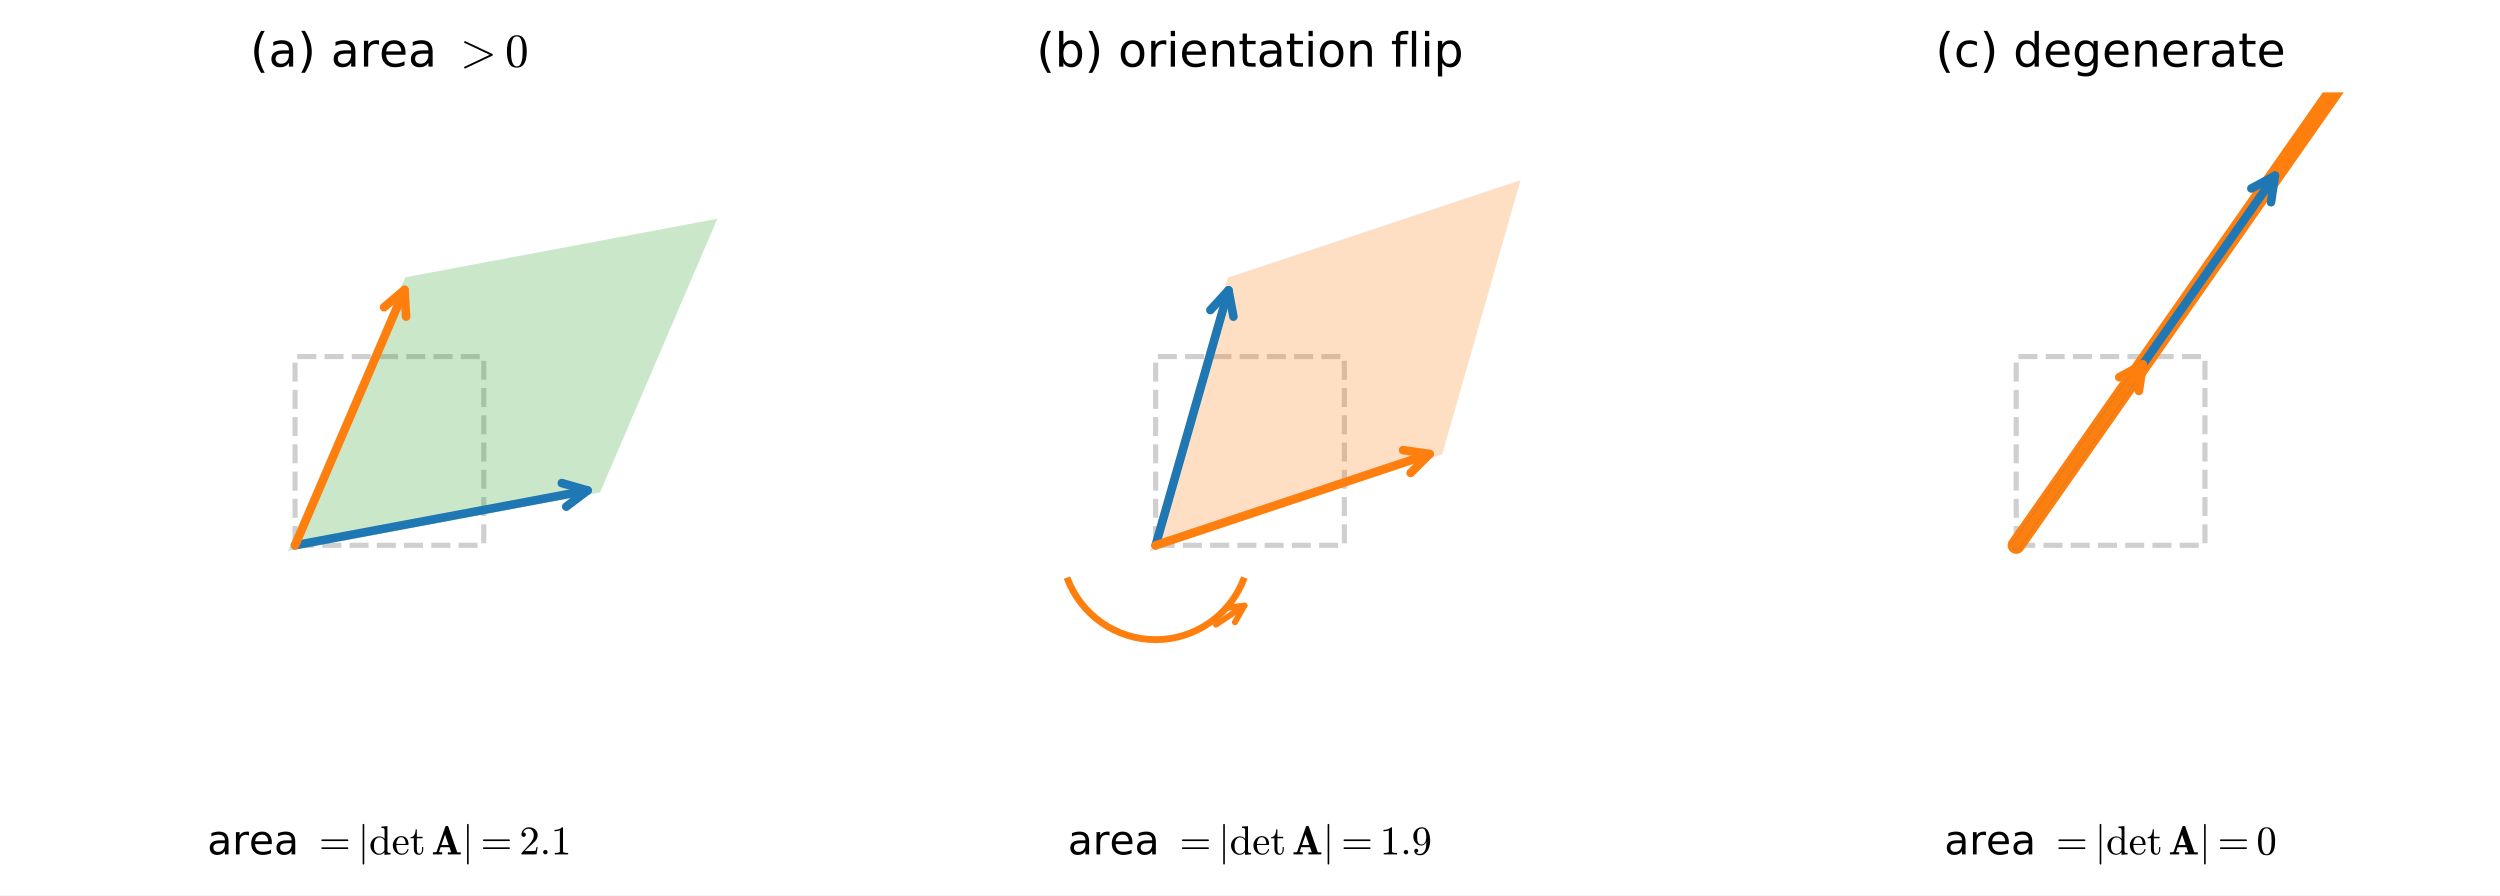
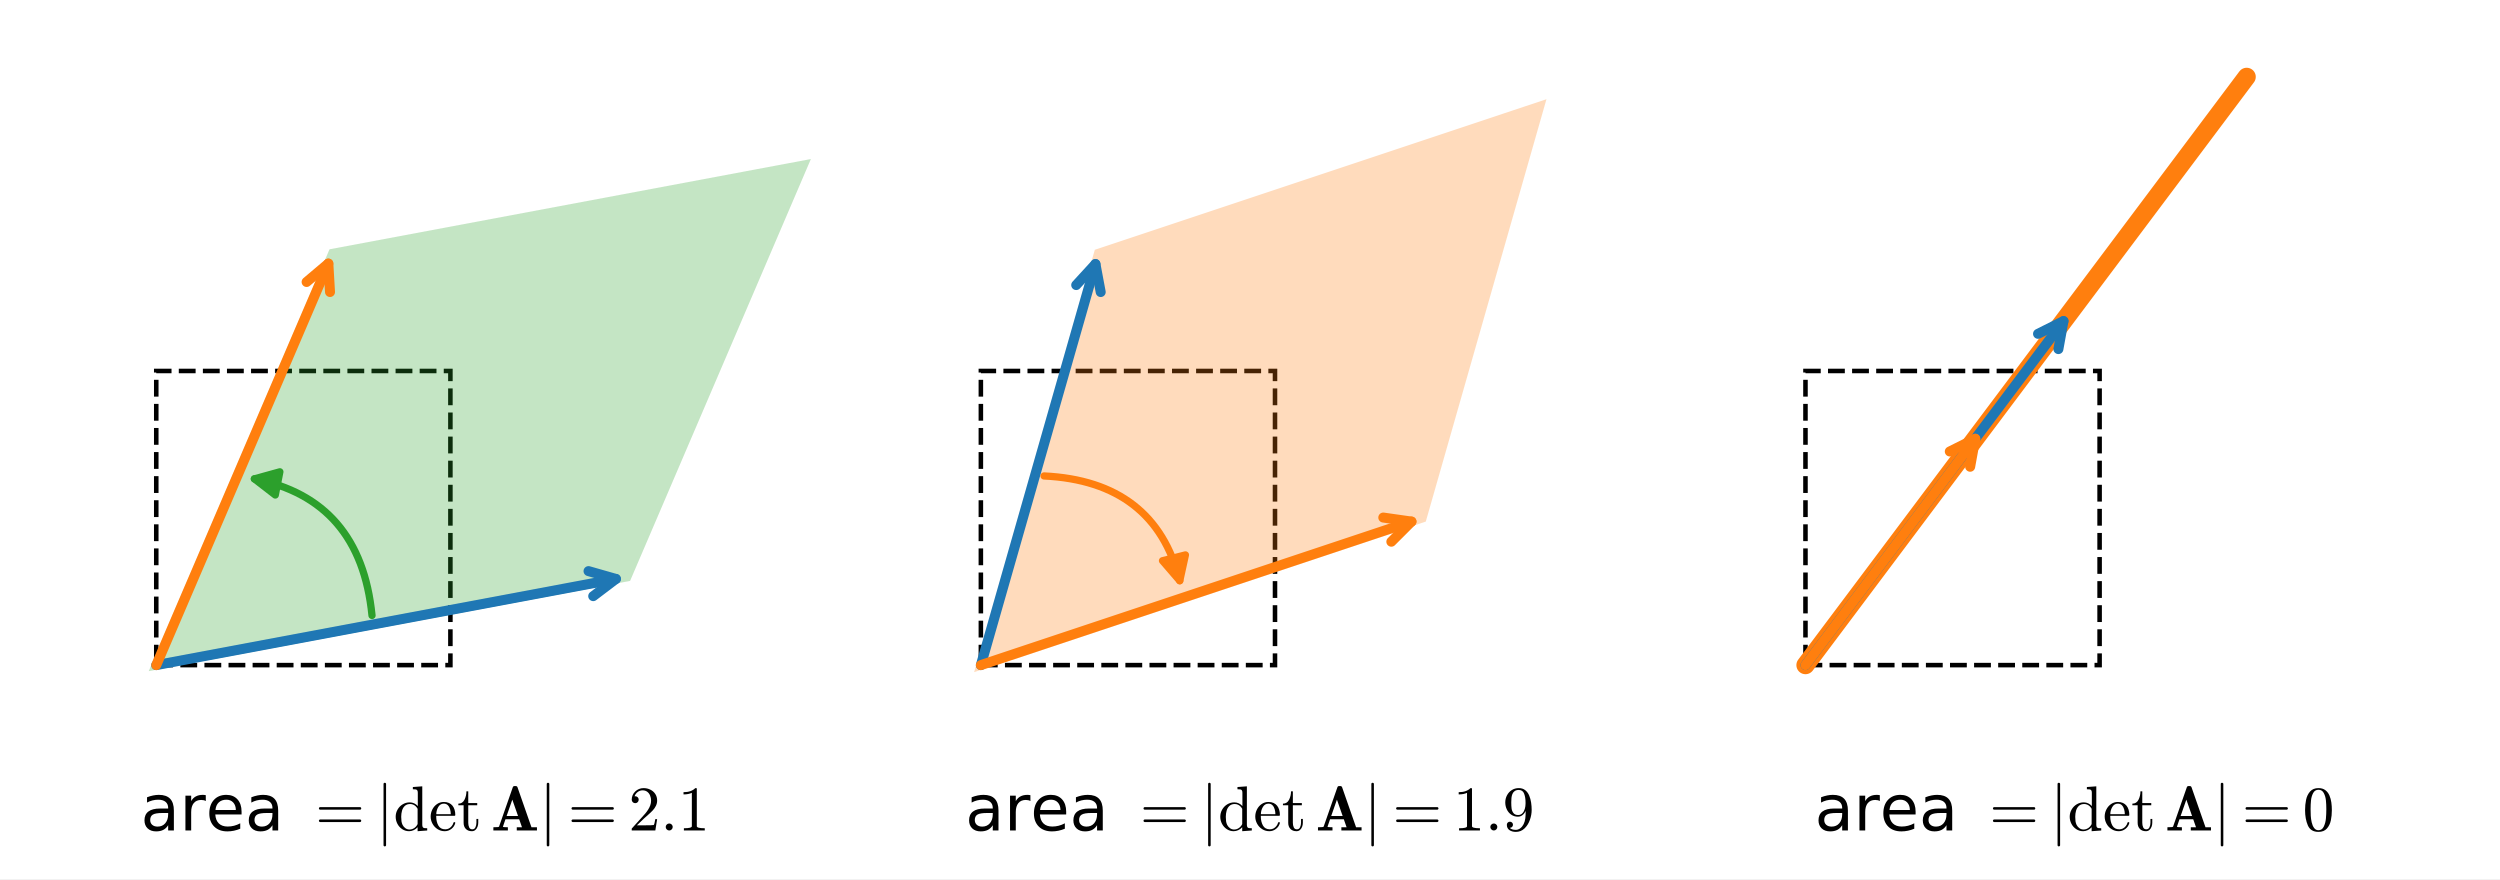
- <svg xmlns="http://www.w3.org/2000/svg" xmlns:xlink="http://www.w3.org/1999/xlink" width="583.56pt" height="209.006pt" viewBox="0 0 583.56 209.006" version="1.1">
+ <svg xmlns="http://www.w3.org/2000/svg" xmlns:xlink="http://www.w3.org/1999/xlink" width="550.08pt" height="193.434pt" viewBox="0 0 550.08 193.434" version="1.1">
  <defs>
    <style type="text/css">*{stroke-linejoin: round; stroke-linecap: butt}</style>
  </defs>
  <g id="figure_1">
    <g id="patch_1">
-       <path d="M 0 209.006  L 583.56 209.006  L 583.56 0  L 0 0  z " style="fill: #ffffff" />
+       <path d="M 0 193.434  L 550.08 193.434  L 550.08 0  L 0 0  z " style="fill: #ffffff" />
    </g>
    <g id="axes_1">
      <g id="patch_2">
-         <path d="M 68.874 127.285  L 112.926 127.285  L 112.926 83.232  L 68.874 83.232  L 68.874 127.285  z " clip-path="url(#p680da9cbb1)" style="fill: none; stroke-dasharray: 4.44,1.92; stroke-dashoffset: 0; stroke: #cfcfcf; stroke-width: 1.2; stroke-linejoin: miter" />
+         <path d="M 34.382 146.346  L 99.101 146.346  L 99.101 81.627  L 34.382 81.627  L 34.382 146.346  z " clip-path="url(#p4c00dba985)" style="fill: none; stroke-dasharray: 3.7,1.6; stroke-dashoffset: 0; stroke: #000000; stroke-linejoin: miter" />
      </g>
      <g id="patch_3">
-         <path d="M 68.874 127.285  L 139.358 114.069  L 165.789 52.395  L 95.305 65.611  z " clip-path="url(#p680da9cbb1)" style="fill: #2ca02c; opacity: 0.25; stroke: #2ca02c; stroke-width: 2; stroke-linejoin: miter" />
+         <path d="M 34.382 146.346  L 137.933 126.93  L 176.764 36.324  L 73.213 55.739  z " clip-path="url(#p4c00dba985)" style="fill: #2ca02c; opacity: 0.28; stroke: #2ca02c; stroke-width: 2; stroke-linejoin: miter" />
      </g>
      <g id="patch_4">
-         <path d="M 68.874 127.285  Q 104.116 120.677 137.16 114.481  " style="fill: none; stroke: #1f77b4; stroke-width: 2; stroke-linecap: round" />
-         <path d="M 131.14 112.761  L 137.16 114.481  L 132.172 118.265  " style="fill: none; stroke: #1f77b4; stroke-width: 2; stroke-linecap: round" />
+         <path d="M 34.382 146.346  Q 86.157 136.638 135.515 127.384  " style="fill: none; stroke: #1f77b4; stroke-width: 2.2; stroke-linecap: round" />
+         <path d="M 129.495 125.664  L 135.515 127.384  L 130.527 131.168  " style="fill: none; stroke: #1f77b4; stroke-width: 2.2; stroke-linecap: round" />
      </g>
      <g id="patch_5">
-         <path d="M 68.874 127.285  Q 82.089 96.448 94.424 67.666  " style="fill: none; stroke: #ff7f0e; stroke-width: 2; stroke-linecap: round" />
-         <path d="M 89.645 71.71  L 94.424 67.666  L 94.792 73.916  " style="fill: none; stroke: #ff7f0e; stroke-width: 2; stroke-linecap: round" />
+         <path d="M 34.382 146.346  Q 53.798 101.043 72.245 58  " style="fill: none; stroke: #ff7f0e; stroke-width: 2.2; stroke-linecap: round" />
+         <path d="M 67.465 62.044  L 72.245 58  L 72.612 64.25  " style="fill: none; stroke: #ff7f0e; stroke-width: 2.2; stroke-linecap: round" />
      </g>
      <g id="text_1">
-         <g transform="translate(48.3875 199.4313) scale(0.095 -0.095)">
+         <g transform="translate(30.95 182.7337) scale(0.14 -0.14)">
          <defs>
            <path id="DejaVuSans-61" d="M 2194 1759  Q 1497 1759 1228 1600  Q 959 1441 959 1056  Q 959 750 1161 570  Q 1363 391 1709 391  Q 2188 391 2477 730  Q 2766 1069 2766 1631  L 2766 1759  L 2194 1759  z M 3341 1997  L 3341 0  L 2766 0  L 2766 531  Q 2569 213 2275 61  Q 1981 -91 1556 -91  Q 1019 -91 701 211  Q 384 513 384 1019  Q 384 1609 779 1909  Q 1175 2209 1959 2209  L 2766 2209  L 2766 2266  Q 2766 2663 2505 2880  Q 2244 3097 1772 3097  Q 1472 3097 1187 3025  Q 903 2953 641 2809  L 641 3341  Q 956 3463 1253 3523  Q 1550 3584 1831 3584  Q 2591 3584 2966 3190  Q 3341 2797 3341 1997  z " transform="scale(0.015625)" />
            <path id="DejaVuSans-72" d="M 2631 2963  Q 2534 3019 2420 3045  Q 2306 3072 2169 3072  Q 1681 3072 1420 2755  Q 1159 2438 1159 1844  L 1159 0  L 581 0  L 581 3500  L 1159 3500  L 1159 2956  Q 1341 3275 1631 3429  Q 1922 3584 2338 3584  Q 2397 3584 2469 3576  Q 2541 3569 2628 3553  L 2631 2963  z " transform="scale(0.015625)" />
            <path id="DejaVuSans-65" d="M 3597 1894  L 3597 1613  L 953 1613  Q 991 1019 1311 708  Q 1631 397 2203 397  Q 2534 397 2845 478  Q 3156 559 3463 722  L 3463 178  Q 3153 47 2828 -22  Q 2503 -91 2169 -91  Q 1331 -91 842 396  Q 353 884 353 1716  Q 353 2575 817 3079  Q 1281 3584 2069 3584  Q 2775 3584 3186 3129  Q 3597 2675 3597 1894  z M 3022 2063  Q 3016 2534 2758 2815  Q 2500 3097 2075 3097  Q 1594 3097 1305 2825  Q 1016 2553 972 2059  L 3022 2063  z " transform="scale(0.015625)" />
            <path id="DejaVuSans-20" transform="scale(0.015625)" />
            <path id="Cmr10-3d" d="M 481 850  Q 428 850 393 890  Q 359 931 359 978  Q 359 1031 393 1068  Q 428 1106 481 1106  L 4500 1106  Q 4547 1106 4581 1068  Q 4616 1031 4616 978  Q 4616 931 4581 890  Q 4547 850 4500 850  L 481 850  z M 481 2094  Q 428 2094 393 2131  Q 359 2169 359 2222  Q 359 2269 393 2309  Q 428 2350 481 2350  L 4500 2350  Q 4547 2350 4581 2309  Q 4616 2269 4616 2222  Q 4616 2169 4581 2131  Q 4547 2094 4500 2094  L 481 2094  z " transform="scale(0.015625)" />
            <path id="Cmsy10-6a" d="M 763 -1484  L 763 4684  Q 763 4734 800 4767  Q 838 4800 891 4800  Q 938 4800 978 4767  Q 1019 4734 1019 4684  L 1019 -1484  Q 1019 -1534 978 -1567  Q 938 -1600 891 -1600  Q 838 -1600 800 -1567  Q 763 -1534 763 -1484  z " transform="scale(0.015625)" />
            <path id="Cmr10-64" d="M 1563 -72  Q 1184 -72 871 133  Q 559 338 386 672  Q 213 1006 213 1381  Q 213 1769 402 2101  Q 591 2434 916 2631  Q 1241 2828 1631 2828  Q 1866 2828 2075 2729  Q 2284 2631 2438 2456  L 2438 3788  Q 2438 3959 2386 4036  Q 2334 4113 2239 4130  Q 2144 4147 1941 4147  L 1941 4372  L 2888 4441  L 2888 581  Q 2888 413 2939 336  Q 2991 259 3086 242  Q 3181 225 3384 225  L 3384 0  L 2419 -72  L 2419 331  Q 2253 141 2025 34  Q 1797 -72 1563 -72  z M 909 556  Q 1019 347 1201 222  Q 1384 97 1600 97  Q 1866 97 2087 250  Q 2309 403 2419 647  L 2419 2181  Q 2344 2322 2230 2433  Q 2116 2544 1973 2603  Q 1831 2663 1672 2663  Q 1338 2663 1134 2473  Q 931 2284 850 1990  Q 769 1697 769 1375  Q 769 1119 795 928  Q 822 738 909 556  z " transform="scale(0.015625)" />
            <path id="Cmr10-65" d="M 1594 -72  Q 1203 -72 876 133  Q 550 338 364 680  Q 178 1022 178 1403  Q 178 1778 348 2115  Q 519 2453 823 2661  Q 1128 2869 1503 2869  Q 1797 2869 2014 2770  Q 2231 2672 2372 2497  Q 2513 2322 2584 2084  Q 2656 1847 2656 1563  Q 2656 1478 2591 1478  L 738 1478  L 738 1409  Q 738 878 952 497  Q 1166 116 1650 116  Q 1847 116 2014 203  Q 2181 291 2304 447  Q 2428 603 2472 781  Q 2478 803 2495 820  Q 2513 838 2534 838  L 2591 838  Q 2656 838 2656 756  Q 2566 394 2266 161  Q 1966 -72 1594 -72  z M 744 1638  L 2203 1638  Q 2203 1878 2136 2125  Q 2069 2372 1912 2536  Q 1756 2700 1503 2700  Q 1141 2700 942 2361  Q 744 2022 744 1638  z " transform="scale(0.015625)" />
            <path id="Cmr10-74" d="M 653 769  L 653 2534  L 122 2534  L 122 2700  Q 541 2700 737 3090  Q 934 3481 934 3938  L 1119 3938  L 1119 2759  L 2022 2759  L 2022 2534  L 1119 2534  L 1119 781  Q 1119 516 1208 316  Q 1297 116 1528 116  Q 1747 116 1844 327  Q 1941 538 1941 781  L 1941 1159  L 2125 1159  L 2125 769  Q 2125 569 2051 373  Q 1978 178 1834 53  Q 1691 -72 1484 -72  Q 1100 -72 876 158  Q 653 388 653 769  z " transform="scale(0.015625)" />
            <path id="Cmb10-41" d="M 225 0  L 225 325  Q 775 325 794 384  L 2181 4353  Q 2228 4469 2344 4469  L 2491 4469  Q 2541 4469 2586 4436  Q 2631 4403 2650 4353  L 4056 325  L 4609 325  L 4609 0  L 2578 0  L 2578 325  L 3103 325  L 2822 1131  L 1441 1131  L 1184 378  Q 1184 325 1684 325  L 1684 0  L 225 0  z M 1556 1459  L 2706 1459  L 2131 3103  L 1556 1459  z " transform="scale(0.015625)" />
            <path id="Cmr10-32" d="M 319 0  L 319 172  Q 319 188 331 206  L 1325 1306  Q 1550 1550 1690 1715  Q 1831 1881 1968 2097  Q 2106 2313 2186 2536  Q 2266 2759 2266 3009  Q 2266 3272 2169 3511  Q 2072 3750 1880 3894  Q 1688 4038 1416 4038  Q 1138 4038 916 3870  Q 694 3703 603 3438  Q 628 3444 672 3444  Q 816 3444 917 3347  Q 1019 3250 1019 3097  Q 1019 2950 917 2848  Q 816 2747 672 2747  Q 522 2747 420 2851  Q 319 2956 319 3097  Q 319 3338 409 3548  Q 500 3759 670 3923  Q 841 4088 1055 4175  Q 1269 4263 1509 4263  Q 1875 4263 2190 4108  Q 2506 3953 2690 3670  Q 2875 3388 2875 3009  Q 2875 2731 2753 2481  Q 2631 2231 2440 2026  Q 2250 1822 1953 1562  Q 1656 1303 1563 1216  L 838 519  L 1453 519  Q 1906 519 2211 526  Q 2516 534 2534 550  Q 2609 631 2688 1141  L 2875 1141  L 2694 0  L 319 0  z " transform="scale(0.015625)" />
            <path id="Cmmi10-3a" d="M 538 353  Q 538 497 644 600  Q 750 703 891 703  Q 978 703 1062 656  Q 1147 609 1194 525  Q 1241 441 1241 353  Q 1241 213 1137 106  Q 1034 0 891 0  Q 750 0 644 106  Q 538 213 538 353  z " transform="scale(0.015625)" />
            <path id="Cmr10-31" d="M 594 0  L 594 225  Q 1394 225 1394 428  L 1394 3788  Q 1063 3628 556 3628  L 556 3853  Q 1341 3853 1741 4263  L 1831 4263  Q 1853 4263 1873 4245  Q 1894 4228 1894 4206  L 1894 428  Q 1894 225 2694 225  L 2694 0  L 594 0  z " transform="scale(0.015625)" />
          </defs>
          <use xlink:href="#DejaVuSans-61" />
          <use xlink:href="#DejaVuSans-72" transform="translate(61.2793 0)" />
          <use xlink:href="#DejaVuSans-65" transform="translate(102.3926 0)" />
          <use xlink:href="#DejaVuSans-61" transform="translate(163.916 0)" />
          <use xlink:href="#DejaVuSans-20" transform="translate(225.1953 0)" />
          <use xlink:href="#Cmr10-3d" transform="translate(274.541 0)" />
          <use xlink:href="#Cmsy10-6a" transform="translate(369.7852 0)" />
          <use xlink:href="#Cmr10-64" transform="translate(397.4707 0)" />
          <use xlink:href="#Cmr10-65" transform="translate(452.9883 0)" />
          <use xlink:href="#Cmr10-74" transform="translate(497.373 0)" />
          <use xlink:href="#Cmb10-41" transform="translate(550.8239 0)" />
          <use xlink:href="#Cmsy10-6a" transform="translate(626.3121 0)" />
          <use xlink:href="#Cmr10-3d" transform="translate(671.5563 0)" />
          <use xlink:href="#Cmr10-32" transform="translate(766.8004 0)" />
          <use xlink:href="#Cmmi10-3a" transform="translate(816.8004 0)" />
          <use xlink:href="#Cmr10-31" transform="translate(844.486 0)" />
        </g>
      </g>
-       <g id="text_2">
-         <g transform="translate(58.395 15.55828) scale(0.11 -0.11)">
-           <defs>
-             <path id="DejaVuSans-28" d="M 1984 4856  Q 1566 4138 1362 3434  Q 1159 2731 1159 2009  Q 1159 1288 1364 580  Q 1569 -128 1984 -844  L 1484 -844  Q 1016 -109 783 600  Q 550 1309 550 2009  Q 550 2706 781 3412  Q 1013 4119 1484 4856  L 1984 4856  z " transform="scale(0.015625)" />
-             <path id="DejaVuSans-29" d="M 513 4856  L 1013 4856  Q 1481 4119 1714 3412  Q 1947 2706 1947 2009  Q 1947 1309 1714 600  Q 1481 -109 1013 -844  L 513 -844  Q 928 -128 1133 580  Q 1338 1288 1338 2009  Q 1338 2731 1133 3434  Q 928 4138 513 4856  z " transform="scale(0.015625)" />
-             <path id="Cmmi10-3e" d="M 531 -128  Q 531 -47 616 -6  L 4013 1600  L 594 3219  Q 531 3238 531 3328  Q 531 3372 567 3414  Q 603 3456 659 3456  Q 672 3456 709 3444  L 4384 1709  Q 4441 1681 4441 1600  Q 4441 1516 4366 1484  L 709 -244  Q 672 -256 659 -256  Q 603 -256 567 -214  Q 531 -172 531 -128  z " transform="scale(0.015625)" />
-             <path id="Cmr10-30" d="M 1600 -141  Q 816 -141 533 504  Q 250 1150 250 2041  Q 250 2597 351 3087  Q 453 3578 754 3920  Q 1056 4263 1600 4263  Q 2022 4263 2290 4056  Q 2559 3850 2700 3523  Q 2841 3197 2892 2823  Q 2944 2450 2944 2041  Q 2944 1491 2842 1011  Q 2741 531 2444 195  Q 2147 -141 1600 -141  z M 1600 25  Q 1956 25 2131 390  Q 2306 756 2347 1200  Q 2388 1644 2388 2144  Q 2388 2625 2347 3031  Q 2306 3438 2132 3767  Q 1959 4097 1600 4097  Q 1238 4097 1063 3765  Q 888 3434 847 3029  Q 806 2625 806 2144  Q 806 1788 823 1472  Q 841 1156 916 820  Q 991 484 1158 254  Q 1325 25 1600 25  z " transform="scale(0.015625)" />
-           </defs>
-           <use xlink:href="#DejaVuSans-28" transform="translate(0 0.125)" />
-           <use xlink:href="#DejaVuSans-61" transform="translate(39.01367 0.125)" />
-           <use xlink:href="#DejaVuSans-29" transform="translate(100.293 0.125)" />
-           <use xlink:href="#DejaVuSans-20" transform="translate(139.3066 0.125)" />
-           <use xlink:href="#DejaVuSans-61" transform="translate(171.0938 0.125)" />
-           <use xlink:href="#DejaVuSans-72" transform="translate(232.373 0.125)" />
-           <use xlink:href="#DejaVuSans-65" transform="translate(273.4863 0.125)" />
-           <use xlink:href="#DejaVuSans-61" transform="translate(335.0098 0.125)" />
-           <use xlink:href="#DejaVuSans-20" transform="translate(396.2891 0.125)" />
-           <use xlink:href="#Cmmi10-3e" transform="translate(445.6348 0.125)" />
-           <use xlink:href="#Cmr10-30" transform="translate(540.8789 0.125)" />
-         </g>
+       <g id="patch_6">
+         <path d="M 81.854 135.419  Q 79.324 109.956 55.972 105.363  " clip-path="url(#p4c00dba985)" style="fill: none; stroke: #2ca02c; stroke-width: 1.6; stroke-linecap: round" />
+         <path d="M 60.572 108.917  L 55.972 105.363  L 61.576 103.815  z " clip-path="url(#p4c00dba985)" style="fill: #2ca02c; stroke: #2ca02c; stroke-width: 1.6; stroke-linecap: round" />
      </g>
    </g>
    <g id="axes_2">
-       <g id="patch_6">
-         <path d="M 269.754 127.285  L 313.806 127.285  L 313.806 83.232  L 269.754 83.232  L 269.754 127.285  z " clip-path="url(#p16847c4f08)" style="fill: none; stroke-dasharray: 4.44,1.92; stroke-dashoffset: 0; stroke: #cfcfcf; stroke-width: 1.2; stroke-linejoin: miter" />
-       </g>
      <g id="patch_7">
-         <path d="M 269.754 127.285  L 287.375 65.611  L 353.454 43.585  L 335.833 105.258  z " clip-path="url(#p16847c4f08)" style="fill: #ff7f0e; opacity: 0.25; stroke: #ff7f0e; stroke-width: 2; stroke-linejoin: miter" />
+         <path d="M 215.822 146.346  L 280.541 146.346  L 280.541 81.627  L 215.822 81.627  L 215.822 146.346  z " clip-path="url(#pe4eb4aa1cc)" style="fill: none; stroke-dasharray: 3.7,1.6; stroke-dashoffset: 0; stroke: #000000; stroke-linejoin: miter" />
      </g>
      <g id="patch_8">
-         <path d="M 249.056 134.818  C 250.602 139.065 253.418 142.735 257.12 145.327  C 260.822 147.92 265.234 149.311 269.754 149.311  C 274.273 149.311 278.685 147.92 282.387 145.327  C 286.09 142.735 288.906 139.065 290.452 134.818  " clip-path="url(#p16847c4f08)" style="fill: none; stroke: #ff7f0e; stroke-width: 1.6; stroke-linejoin: miter" />
+         <path d="M 215.822 146.346  L 241.71 55.739  L 338.788 23.38  L 312.901 113.987  z " clip-path="url(#pe4eb4aa1cc)" style="fill: #ff7f0e; opacity: 0.28; stroke: #ff7f0e; stroke-width: 2; stroke-linejoin: miter" />
      </g>
      <g id="patch_9">
-         <path d="M 269.754 127.285  Q 278.564 96.448 286.76 67.761  " style="fill: none; stroke: #1f77b4; stroke-width: 2; stroke-linecap: round" />
-         <path d="M 282.53 72.376  L 286.76 67.761  L 287.914 73.915  " style="fill: none; stroke: #1f77b4; stroke-width: 2; stroke-linecap: round" />
+         <path d="M 215.822 146.346  Q 228.766 101.043 241.034 58.104  " style="fill: none; stroke: #1f77b4; stroke-width: 2.2; stroke-linecap: round" />
+         <path d="M 236.803 62.72  L 241.034 58.104  L 242.188 64.258  " style="fill: none; stroke: #1f77b4; stroke-width: 2.2; stroke-linecap: round" />
      </g>
      <g id="patch_10">
-         <path d="M 269.754 127.285  Q 302.793 116.271 333.711 105.965  " style="fill: none; stroke: #ff7f0e; stroke-width: 2; stroke-linecap: round" />
-         <path d="M 327.513 105.08  L 333.711 105.965  L 329.284 110.393  " style="fill: none; stroke: #ff7f0e; stroke-width: 2; stroke-linecap: round" />
+         <path d="M 215.822 146.346  Q 264.361 130.166 310.567 114.764  " style="fill: none; stroke: #ff7f0e; stroke-width: 2.2; stroke-linecap: round" />
+         <path d="M 304.369 113.879  L 310.567 114.764  L 306.14 119.192  " style="fill: none; stroke: #ff7f0e; stroke-width: 2.2; stroke-linecap: round" />
      </g>
-       <g id="patch_11">
-         <path d="M 283.851 145.787  Q 287.815 143.144 290.478 141.369  " style="fill: none; stroke: #ff7f0e; stroke-width: 1.4; stroke-linecap: round" />
-         <path d="M 286.04 141.923  L 290.478 141.369  L 288.259 145.252  " style="fill: none; stroke: #ff7f0e; stroke-width: 1.4; stroke-linecap: round" />
-       </g>
-       <g id="text_3">
-         <g transform="translate(249.2675 199.4313) scale(0.095 -0.095)">
+       <g id="text_2">
+         <g transform="translate(212.39 182.7337) scale(0.14 -0.14)">
          <defs>
            <path id="Cmr10-39" d="M 722 269  Q 897 63 1331 63  Q 1575 63 1786 228  Q 1997 394 2113 634  Q 2247 906 2284 1214  Q 2322 1522 2322 1978  Q 2213 1719 2008 1553  Q 1803 1388 1538 1388  Q 1166 1388 873 1589  Q 581 1791 425 2120  Q 269 2450 269 2822  Q 269 3206 444 3539  Q 619 3872 928 4067  Q 1238 4263 1631 4263  Q 2019 4263 2280 4052  Q 2541 3841 2678 3508  Q 2816 3175 2870 2803  Q 2925 2431 2925 2069  Q 2925 1575 2744 1061  Q 2563 547 2202 203  Q 1841 -141 1331 -141  Q 953 -141 690 37  Q 428 216 428 575  Q 428 706 517 795  Q 606 884 738 884  Q 866 884 955 795  Q 1044 706 1044 575  Q 1044 450 953 359  Q 863 269 738 269  L 722 269  z M 1563 1556  Q 1825 1556 1992 1732  Q 2159 1909 2234 2171  Q 2309 2434 2309 2694  L 2309 2816  L 2309 2841  Q 2309 3322 2168 3700  Q 2028 4078 1631 4078  Q 1378 4078 1220 3967  Q 1063 3856 988 3672  Q 913 3488 892 3278  Q 872 3069 872 2822  Q 872 2459 906 2203  Q 941 1947 1094 1751  Q 1247 1556 1563 1556  z " transform="scale(0.015625)" />
          </defs>
          <use xlink:href="#DejaVuSans-61" />
          <use xlink:href="#DejaVuSans-72" transform="translate(61.2793 0)" />
          <use xlink:href="#DejaVuSans-65" transform="translate(102.3926 0)" />
          <use xlink:href="#DejaVuSans-61" transform="translate(163.916 0)" />
          <use xlink:href="#DejaVuSans-20" transform="translate(225.1953 0)" />
          <use xlink:href="#Cmr10-3d" transform="translate(274.541 0)" />
          <use xlink:href="#Cmsy10-6a" transform="translate(369.7852 0)" />
          <use xlink:href="#Cmr10-64" transform="translate(397.4707 0)" />
          <use xlink:href="#Cmr10-65" transform="translate(452.9883 0)" />
          <use xlink:href="#Cmr10-74" transform="translate(497.373 0)" />
          <use xlink:href="#Cmb10-41" transform="translate(550.8239 0)" />
          <use xlink:href="#Cmsy10-6a" transform="translate(626.3121 0)" />
          <use xlink:href="#Cmr10-3d" transform="translate(671.5563 0)" />
          <use xlink:href="#Cmr10-31" transform="translate(766.8004 0)" />
          <use xlink:href="#Cmmi10-3a" transform="translate(816.8004 0)" />
          <use xlink:href="#Cmr10-39" transform="translate(844.486 0)" />
        </g>
      </g>
-       <g id="text_4">
-         <g transform="translate(241.9311 15.55828) scale(0.11 -0.11)">
-           <defs>
-             <path id="DejaVuSans-62" d="M 3116 1747  Q 3116 2381 2855 2742  Q 2594 3103 2138 3103  Q 1681 3103 1420 2742  Q 1159 2381 1159 1747  Q 1159 1113 1420 752  Q 1681 391 2138 391  Q 2594 391 2855 752  Q 3116 1113 3116 1747  z M 1159 2969  Q 1341 3281 1617 3432  Q 1894 3584 2278 3584  Q 2916 3584 3314 3078  Q 3713 2572 3713 1747  Q 3713 922 3314 415  Q 2916 -91 2278 -91  Q 1894 -91 1617 61  Q 1341 213 1159 525  L 1159 0  L 581 0  L 581 4863  L 1159 4863  L 1159 2969  z " transform="scale(0.015625)" />
-             <path id="DejaVuSans-6f" d="M 1959 3097  Q 1497 3097 1228 2736  Q 959 2375 959 1747  Q 959 1119 1226 758  Q 1494 397 1959 397  Q 2419 397 2687 759  Q 2956 1122 2956 1747  Q 2956 2369 2687 2733  Q 2419 3097 1959 3097  z M 1959 3584  Q 2709 3584 3137 3096  Q 3566 2609 3566 1747  Q 3566 888 3137 398  Q 2709 -91 1959 -91  Q 1206 -91 779 398  Q 353 888 353 1747  Q 353 2609 779 3096  Q 1206 3584 1959 3584  z " transform="scale(0.015625)" />
-             <path id="DejaVuSans-69" d="M 603 3500  L 1178 3500  L 1178 0  L 603 0  L 603 3500  z M 603 4863  L 1178 4863  L 1178 4134  L 603 4134  L 603 4863  z " transform="scale(0.015625)" />
-             <path id="DejaVuSans-6e" d="M 3513 2113  L 3513 0  L 2938 0  L 2938 2094  Q 2938 2591 2744 2837  Q 2550 3084 2163 3084  Q 1697 3084 1428 2787  Q 1159 2491 1159 1978  L 1159 0  L 581 0  L 581 3500  L 1159 3500  L 1159 2956  Q 1366 3272 1645 3428  Q 1925 3584 2291 3584  Q 2894 3584 3203 3211  Q 3513 2838 3513 2113  z " transform="scale(0.015625)" />
-             <path id="DejaVuSans-74" d="M 1172 4494  L 1172 3500  L 2356 3500  L 2356 3053  L 1172 3053  L 1172 1153  Q 1172 725 1289 603  Q 1406 481 1766 481  L 2356 481  L 2356 0  L 1766 0  Q 1100 0 847 248  Q 594 497 594 1153  L 594 3053  L 172 3053  L 172 3500  L 594 3500  L 594 4494  L 1172 4494  z " transform="scale(0.015625)" />
-             <path id="DejaVuSans-66" d="M 2375 4863  L 2375 4384  L 1825 4384  Q 1516 4384 1395 4259  Q 1275 4134 1275 3809  L 1275 3500  L 2222 3500  L 2222 3053  L 1275 3053  L 1275 0  L 697 0  L 697 3053  L 147 3053  L 147 3500  L 697 3500  L 697 3744  Q 697 4328 969 4595  Q 1241 4863 1831 4863  L 2375 4863  z " transform="scale(0.015625)" />
-             <path id="DejaVuSans-6c" d="M 603 4863  L 1178 4863  L 1178 0  L 603 0  L 603 4863  z " transform="scale(0.015625)" />
-             <path id="DejaVuSans-70" d="M 1159 525  L 1159 -1331  L 581 -1331  L 581 3500  L 1159 3500  L 1159 2969  Q 1341 3281 1617 3432  Q 1894 3584 2278 3584  Q 2916 3584 3314 3078  Q 3713 2572 3713 1747  Q 3713 922 3314 415  Q 2916 -91 2278 -91  Q 1894 -91 1617 61  Q 1341 213 1159 525  z M 3116 1747  Q 3116 2381 2855 2742  Q 2594 3103 2138 3103  Q 1681 3103 1420 2742  Q 1159 2381 1159 1747  Q 1159 1113 1420 752  Q 1681 391 2138 391  Q 2594 391 2855 752  Q 3116 1113 3116 1747  z " transform="scale(0.015625)" />
-           </defs>
-           <use xlink:href="#DejaVuSans-28" />
-           <use xlink:href="#DejaVuSans-62" transform="translate(39.01367 0)" />
-           <use xlink:href="#DejaVuSans-29" transform="translate(102.4902 0)" />
-           <use xlink:href="#DejaVuSans-20" transform="translate(141.5039 0)" />
-           <use xlink:href="#DejaVuSans-6f" transform="translate(173.291 0)" />
-           <use xlink:href="#DejaVuSans-72" transform="translate(234.4727 0)" />
-           <use xlink:href="#DejaVuSans-69" transform="translate(275.5859 0)" />
-           <use xlink:href="#DejaVuSans-65" transform="translate(303.3691 0)" />
-           <use xlink:href="#DejaVuSans-6e" transform="translate(364.8926 0)" />
-           <use xlink:href="#DejaVuSans-74" transform="translate(428.2715 0)" />
-           <use xlink:href="#DejaVuSans-61" transform="translate(467.4805 0)" />
-           <use xlink:href="#DejaVuSans-74" transform="translate(528.7598 0)" />
-           <use xlink:href="#DejaVuSans-69" transform="translate(567.9688 0)" />
-           <use xlink:href="#DejaVuSans-6f" transform="translate(595.752 0)" />
-           <use xlink:href="#DejaVuSans-6e" transform="translate(656.9336 0)" />
-           <use xlink:href="#DejaVuSans-20" transform="translate(720.3125 0)" />
-           <use xlink:href="#DejaVuSans-66" transform="translate(752.0996 0)" />
-           <use xlink:href="#DejaVuSans-6c" transform="translate(787.3047 0)" />
-           <use xlink:href="#DejaVuSans-69" transform="translate(815.0879 0)" />
-           <use xlink:href="#DejaVuSans-70" transform="translate(842.8711 0)" />
-         </g>
+       <g id="patch_11">
+         <path d="M 229.728 104.726  Q 254.05 105.908 259.586 127.78  " clip-path="url(#pe4eb4aa1cc)" style="fill: none; stroke: #ff7f0e; stroke-width: 1.6; stroke-linecap: round" />
+         <path d="M 260.83 122.101  L 259.586 127.78  L 255.789 123.377  z " clip-path="url(#pe4eb4aa1cc)" style="fill: #ff7f0e; stroke: #ff7f0e; stroke-width: 1.6; stroke-linecap: round" />
      </g>
    </g>
    <g id="axes_3">
      <g id="patch_12">
-         <path d="M 470.634 127.285  L 514.686 127.285  L 514.686 83.232  L 470.634 83.232  L 470.634 127.285  z " clip-path="url(#p46e0a2bec7)" style="fill: none; stroke-dasharray: 4.44,1.92; stroke-dashoffset: 0; stroke: #cfcfcf; stroke-width: 1.2; stroke-linejoin: miter" />
+         <path d="M 397.262 146.346  L 461.981 146.346  L 461.981 81.627  L 397.262 81.627  L 397.262 146.346  z " clip-path="url(#p7b2cf3739a)" style="fill: none; stroke-dasharray: 3.7,1.6; stroke-dashoffset: 0; stroke: #000000; stroke-linejoin: miter" />
      </g>
      <g id="line2d_1">
-         <path d="M 470.634 127.285  L 532.307 39.179  L 560.433 -1  M 560.433 -1  L 501.471 83.232  " clip-path="url(#p46e0a2bec7)" style="fill: none; stroke: #ff7f0e; stroke-width: 4; stroke-linecap: round" />
+         <path d="M 397.262 146.346  L 455.509 68.683  L 494.341 16.908  L 436.093 94.571  " clip-path="url(#p7b2cf3739a)" style="fill: none; stroke: #ff7f0e; stroke-width: 4; stroke-linecap: round" />
      </g>
      <g id="patch_13">
-         <path d="M 470.634 127.285  Q 501.471 83.232 531.025 41.011  " style="fill: none; stroke: #1f77b4; stroke-width: 2; stroke-linecap: round" />
-         <path d="M 525.52 43.993  L 531.025 41.011  L 530.108 47.205  " style="fill: none; stroke: #1f77b4; stroke-width: 2; stroke-linecap: round" />
+         <path d="M 397.262 146.346  Q 426.386 107.515 454.033 70.651  " style="fill: none; stroke: #1f77b4; stroke-width: 2.2; stroke-linecap: round" />
+         <path d="M 448.433 73.451  L 454.033 70.651  L 452.913 76.811  " style="fill: none; stroke: #1f77b4; stroke-width: 2.2; stroke-linecap: round" />
      </g>
      <g id="patch_14">
-         <path d="M 470.634 127.285  Q 486.052 105.258 500.188 85.064  " style="fill: none; stroke: #ff7f0e; stroke-width: 2; stroke-linecap: round" />
-         <path d="M 494.683 88.046  L 500.188 85.064  L 499.271 91.257  " style="fill: none; stroke: #ff7f0e; stroke-width: 2; stroke-linecap: round" />
+         <path d="M 397.262 146.346  Q 416.678 120.458 434.618 96.539  " style="fill: none; stroke: #ff7f0e; stroke-width: 2.2; stroke-linecap: round" />
+         <path d="M 429.018 99.339  L 434.618 96.539  L 433.498 102.699  " style="fill: none; stroke: #ff7f0e; stroke-width: 2.2; stroke-linecap: round" />
      </g>
-       <g id="text_5">
-         <g transform="translate(453.8525 199.4313) scale(0.095 -0.095)">
+       <g id="text_3">
+         <g transform="translate(399.29 182.7337) scale(0.14 -0.14)">
+           <defs>
+             <path id="Cmr10-30" d="M 1600 -141  Q 816 -141 533 504  Q 250 1150 250 2041  Q 250 2597 351 3087  Q 453 3578 754 3920  Q 1056 4263 1600 4263  Q 2022 4263 2290 4056  Q 2559 3850 2700 3523  Q 2841 3197 2892 2823  Q 2944 2450 2944 2041  Q 2944 1491 2842 1011  Q 2741 531 2444 195  Q 2147 -141 1600 -141  z M 1600 25  Q 1956 25 2131 390  Q 2306 756 2347 1200  Q 2388 1644 2388 2144  Q 2388 2625 2347 3031  Q 2306 3438 2132 3767  Q 1959 4097 1600 4097  Q 1238 4097 1063 3765  Q 888 3434 847 3029  Q 806 2625 806 2144  Q 806 1788 823 1472  Q 841 1156 916 820  Q 991 484 1158 254  Q 1325 25 1600 25  z " transform="scale(0.015625)" />
+           </defs>
          <use xlink:href="#DejaVuSans-61" />
          <use xlink:href="#DejaVuSans-72" transform="translate(61.2793 0)" />
          <use xlink:href="#DejaVuSans-65" transform="translate(102.3926 0)" />
          <use xlink:href="#DejaVuSans-61" transform="translate(163.916 0)" />
          <use xlink:href="#DejaVuSans-20" transform="translate(225.1953 0)" />
          <use xlink:href="#Cmr10-3d" transform="translate(274.541 0)" />
          <use xlink:href="#Cmsy10-6a" transform="translate(369.7852 0)" />
          <use xlink:href="#Cmr10-64" transform="translate(397.4707 0)" />
          <use xlink:href="#Cmr10-65" transform="translate(452.9883 0)" />
          <use xlink:href="#Cmr10-74" transform="translate(497.373 0)" />
          <use xlink:href="#Cmb10-41" transform="translate(550.8239 0)" />
          <use xlink:href="#Cmsy10-6a" transform="translate(626.3121 0)" />
          <use xlink:href="#Cmr10-3d" transform="translate(671.5563 0)" />
          <use xlink:href="#Cmr10-30" transform="translate(766.8004 0)" />
        </g>
      </g>
-       <g id="text_6">
-         <g transform="translate(451.8027 15.55828) scale(0.11 -0.11)">
-           <defs>
-             <path id="DejaVuSans-63" d="M 3122 3366  L 3122 2828  Q 2878 2963 2633 3030  Q 2388 3097 2138 3097  Q 1578 3097 1268 2742  Q 959 2388 959 1747  Q 959 1106 1268 751  Q 1578 397 2138 397  Q 2388 397 2633 464  Q 2878 531 3122 666  L 3122 134  Q 2881 22 2623 -34  Q 2366 -91 2075 -91  Q 1284 -91 818 406  Q 353 903 353 1747  Q 353 2603 823 3093  Q 1294 3584 2113 3584  Q 2378 3584 2631 3529  Q 2884 3475 3122 3366  z " transform="scale(0.015625)" />
-             <path id="DejaVuSans-64" d="M 2906 2969  L 2906 4863  L 3481 4863  L 3481 0  L 2906 0  L 2906 525  Q 2725 213 2448 61  Q 2172 -91 1784 -91  Q 1150 -91 751 415  Q 353 922 353 1747  Q 353 2572 751 3078  Q 1150 3584 1784 3584  Q 2172 3584 2448 3432  Q 2725 3281 2906 2969  z M 947 1747  Q 947 1113 1208 752  Q 1469 391 1925 391  Q 2381 391 2643 752  Q 2906 1113 2906 1747  Q 2906 2381 2643 2742  Q 2381 3103 1925 3103  Q 1469 3103 1208 2742  Q 947 2381 947 1747  z " transform="scale(0.015625)" />
-             <path id="DejaVuSans-67" d="M 2906 1791  Q 2906 2416 2648 2759  Q 2391 3103 1925 3103  Q 1463 3103 1205 2759  Q 947 2416 947 1791  Q 947 1169 1205 825  Q 1463 481 1925 481  Q 2391 481 2648 825  Q 2906 1169 2906 1791  z M 3481 434  Q 3481 -459 3084 -895  Q 2688 -1331 1869 -1331  Q 1566 -1331 1297 -1286  Q 1028 -1241 775 -1147  L 775 -588  Q 1028 -725 1275 -790  Q 1522 -856 1778 -856  Q 2344 -856 2625 -561  Q 2906 -266 2906 331  L 2906 616  Q 2728 306 2450 153  Q 2172 0 1784 0  Q 1141 0 747 490  Q 353 981 353 1791  Q 353 2603 747 3093  Q 1141 3584 1784 3584  Q 2172 3584 2450 3431  Q 2728 3278 2906 2969  L 2906 3500  L 3481 3500  L 3481 434  z " transform="scale(0.015625)" />
-           </defs>
-           <use xlink:href="#DejaVuSans-28" />
-           <use xlink:href="#DejaVuSans-63" transform="translate(39.01367 0)" />
-           <use xlink:href="#DejaVuSans-29" transform="translate(93.99414 0)" />
-           <use xlink:href="#DejaVuSans-20" transform="translate(133.0078 0)" />
-           <use xlink:href="#DejaVuSans-64" transform="translate(164.7949 0)" />
-           <use xlink:href="#DejaVuSans-65" transform="translate(228.2715 0)" />
-           <use xlink:href="#DejaVuSans-67" transform="translate(289.7949 0)" />
-           <use xlink:href="#DejaVuSans-65" transform="translate(353.2715 0)" />
-           <use xlink:href="#DejaVuSans-6e" transform="translate(414.7949 0)" />
-           <use xlink:href="#DejaVuSans-65" transform="translate(478.1738 0)" />
-           <use xlink:href="#DejaVuSans-72" transform="translate(539.6973 0)" />
-           <use xlink:href="#DejaVuSans-61" transform="translate(580.8105 0)" />
-           <use xlink:href="#DejaVuSans-74" transform="translate(642.0898 0)" />
-           <use xlink:href="#DejaVuSans-65" transform="translate(681.2988 0)" />
-         </g>
-       </g>
    </g>
  </g>
  <defs>
-     <clipPath id="p680da9cbb1">
-       <rect x="7.2" y="21.558" width="167.4" height="167.4" />
+     <clipPath id="p4c00dba985">
+       <rect x="7.2" y="7.2" width="172.8" height="161.798" />
    </clipPath>
-     <clipPath id="p16847c4f08">
-       <rect x="208.08" y="21.558" width="167.4" height="167.4" />
+     <clipPath id="pe4eb4aa1cc">
+       <rect x="188.64" y="7.2" width="172.8" height="161.798" />
    </clipPath>
-     <clipPath id="p46e0a2bec7">
-       <rect x="408.96" y="21.558" width="167.4" height="167.4" />
+     <clipPath id="p7b2cf3739a">
+       <rect x="370.08" y="7.2" width="172.8" height="161.798" />
    </clipPath>
  </defs>
</svg>
